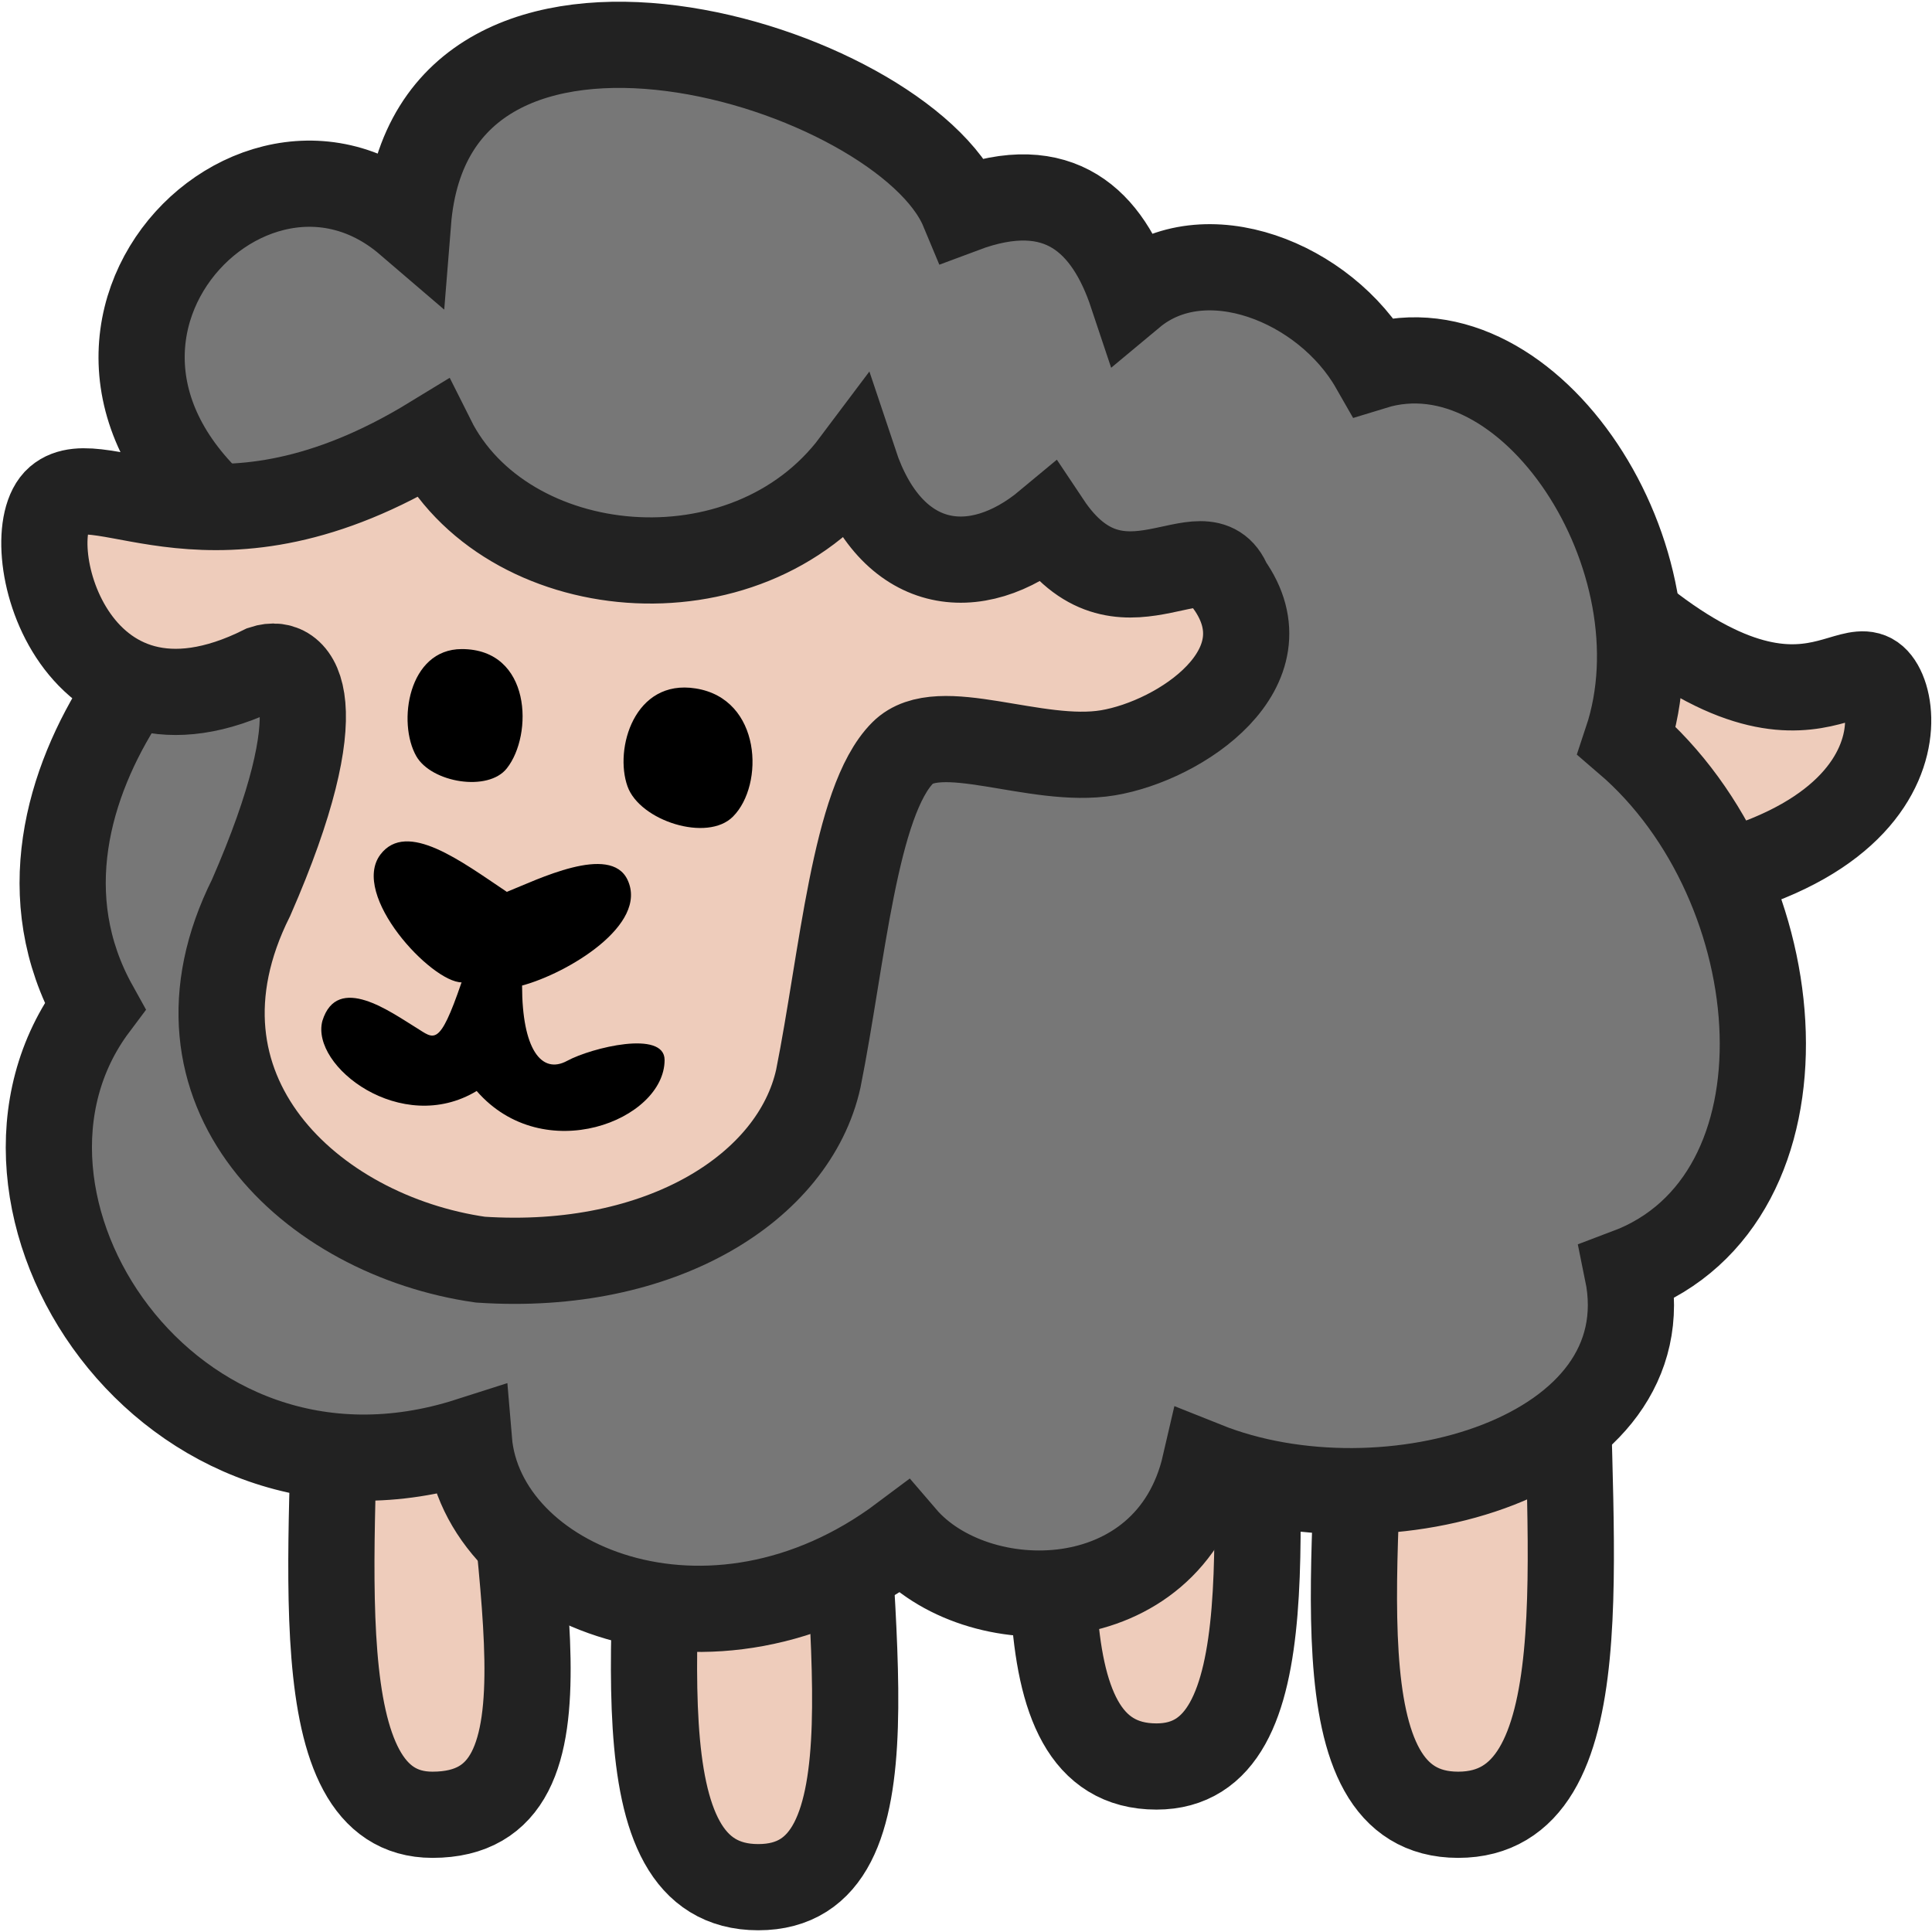
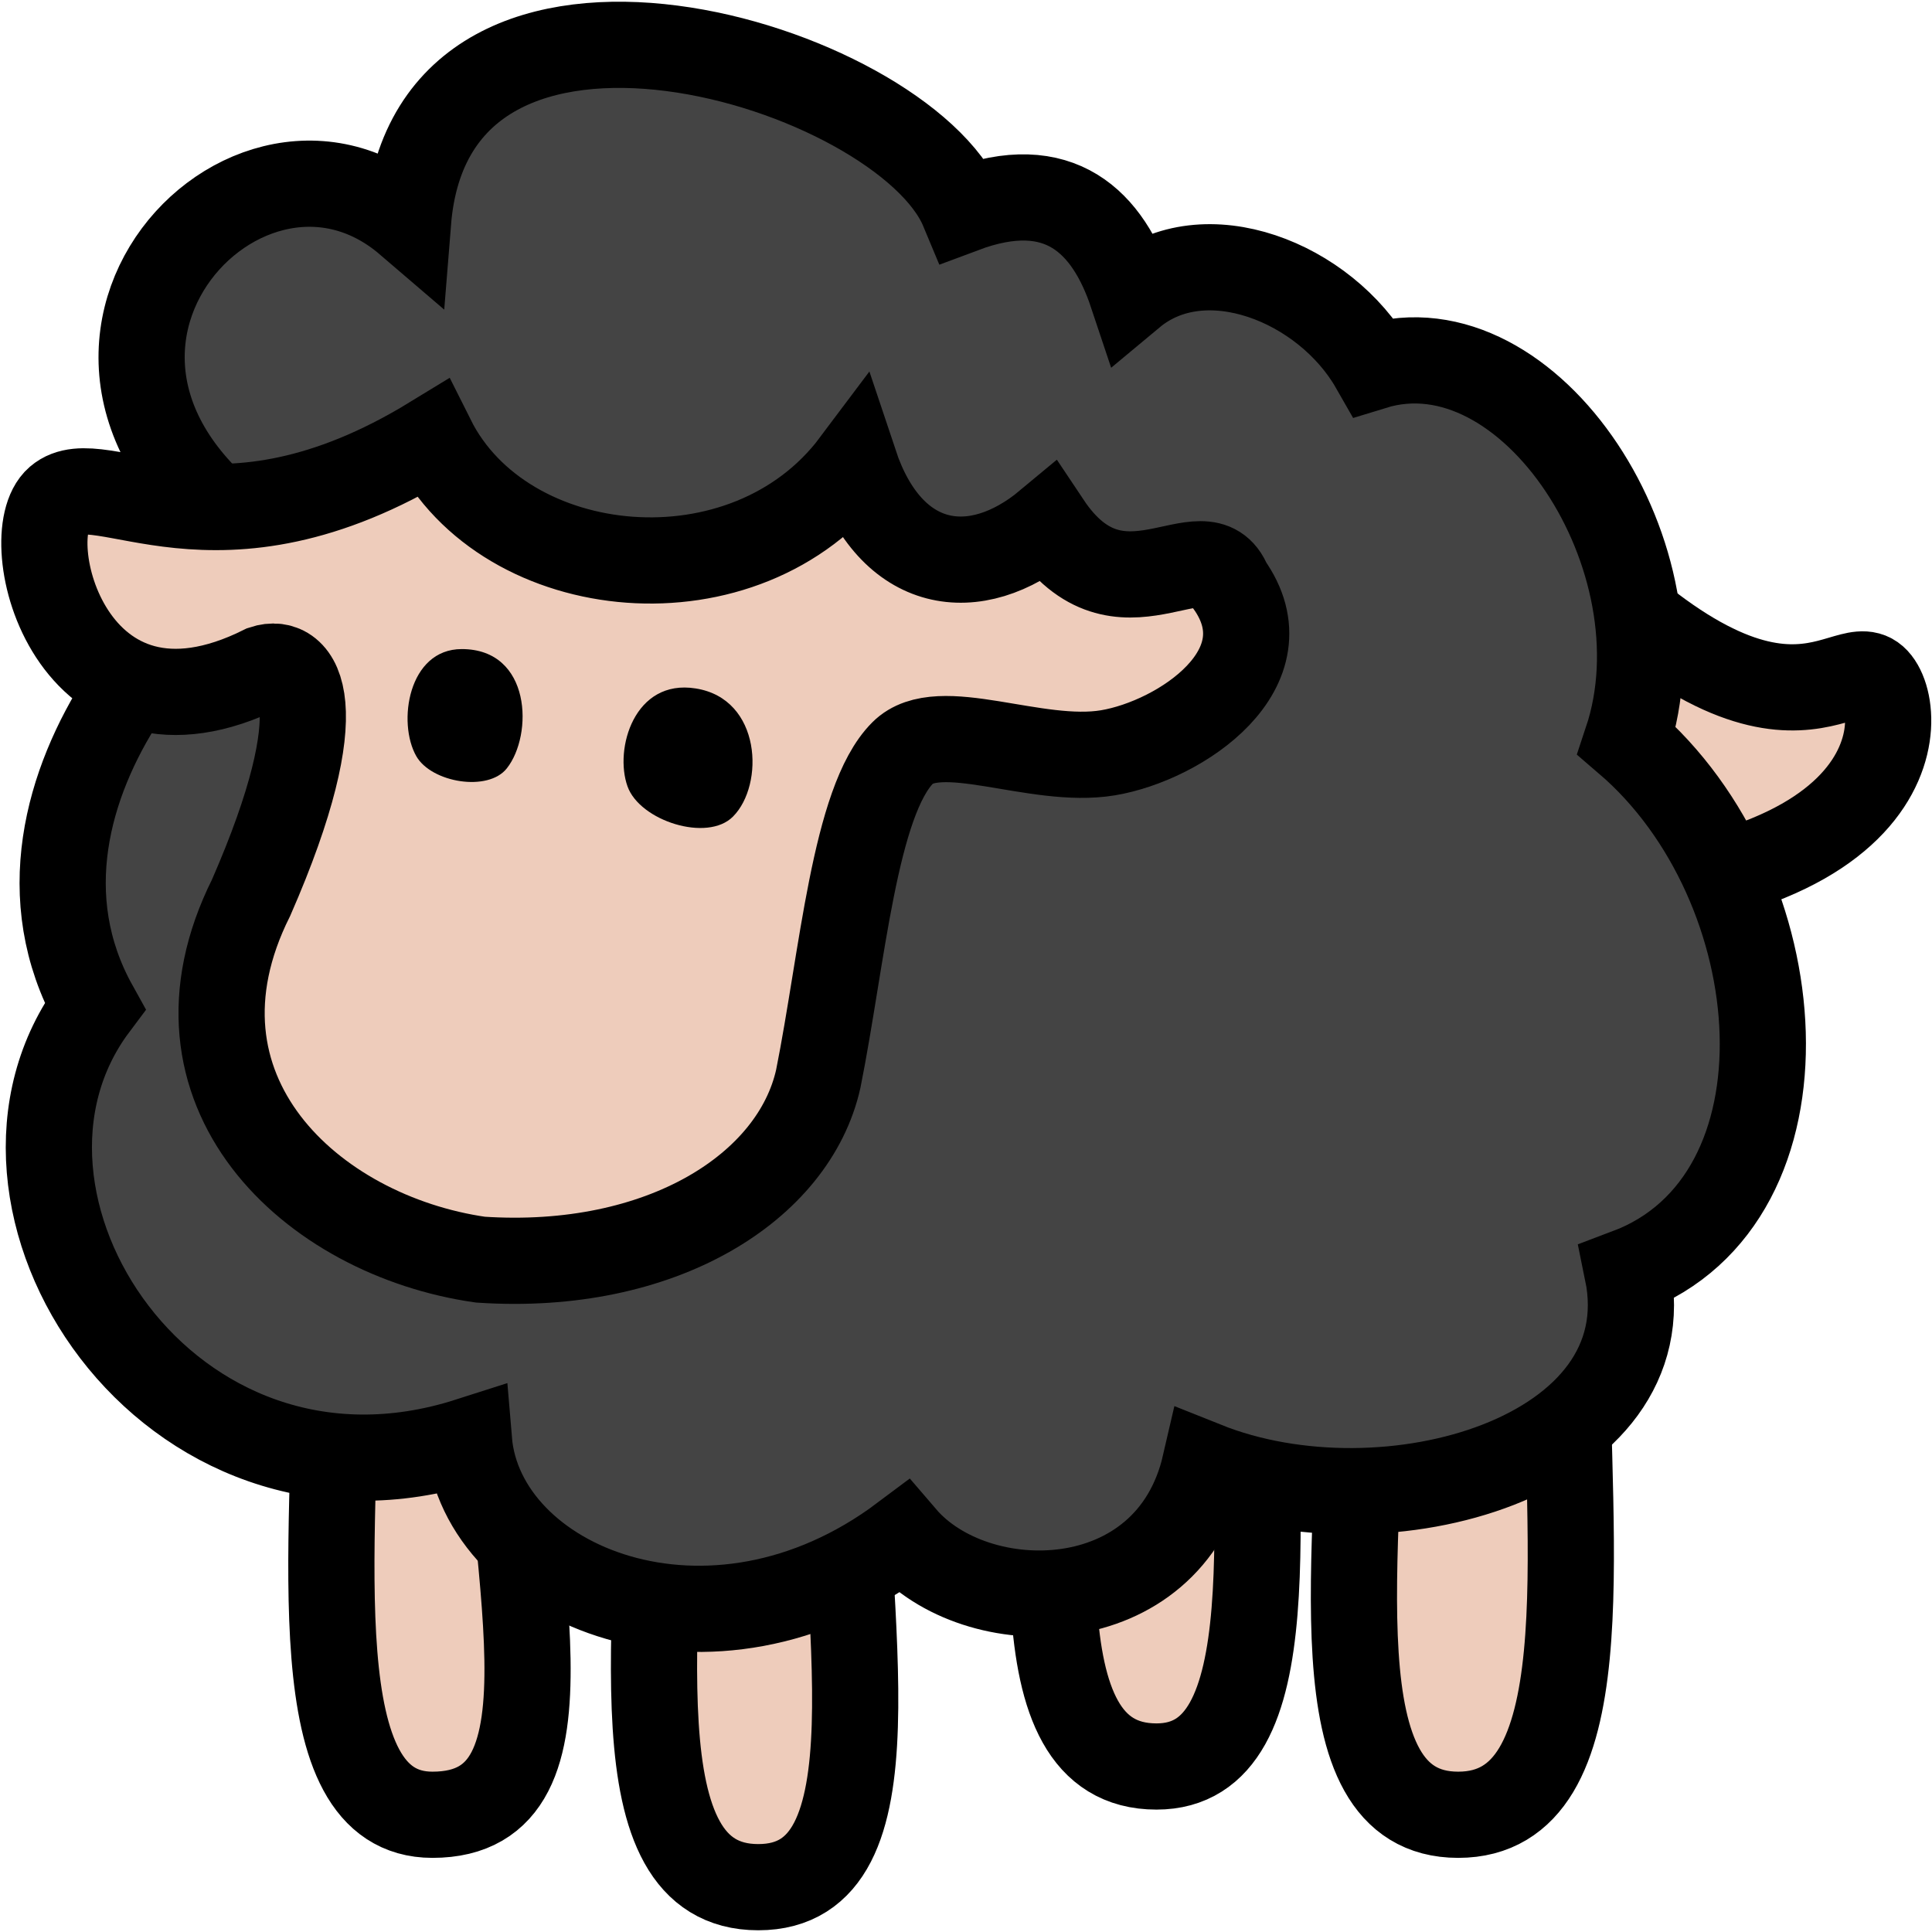
<svg xmlns="http://www.w3.org/2000/svg" viewBox="0 0 67.24 67.24" width="160" height="160">
-   <g stroke="#222" stroke-width="3">
+   <g stroke="#000" stroke-width="3">
    <path fill="#ecb" d="m52.85 17.38-1.68 13.86c15.54.42 15.21-6.61 14.07-7.62s-3.57 3.84-12.39-6.24zm-15.96 27.3c0 7.56-1.68 16.8 3.36 16.8 4.62 0 3.36-8.82 3.36-16.8zm10.5 1.68c0 7.56-1.68 16.8 3.36 16.8s3.78-9.24 3.78-16.8zm-35.7 0c0 7.56-1.26 16.8 3.36 16.8 5.46 0 2.52-8.82 2.52-16.8zm11.34 2.1c0 7.98-1.68 17.22 3.36 17.22s2.94-9.24 2.94-17.22z" />
-     <path fill="#777" d="M10 19.48c-10.92-6.3-1.68-16.8 4.2-11.76.84-10.5 17.22-5.46 19.32-.42 3.36-1.26 5.04.42 5.88 2.94 2.52-2.1 6.72-.42 8.4 2.52 5.46-1.68 10.92 6.72 8.82 13.02 5.88 5.04 6.72 15.96.02 18.48 1.32 6.43-8.4 9.24-14.7 6.72-1.26 5.46-7.98 5.46-10.5 2.52-6.72 5.04-14.7 1.68-15.12-3.36C5.82 53.5-1.74 41.74 3.3 35.02c-4.2-7.56 4.62-15.96 6.72-15.54z" />
-     <path fill="#ecb" d="M15.04 15.28c2.52 5.04 10.92 5.88 14.7.84 1.26 3.78 4.2 4.2 6.72 2.1 2.52 3.78 5.46 0 6.3 2.1 2.1 2.94-1.68 5.46-4.2 5.88s-5.88-1.26-7.14 0c-1.68 1.68-2.1 7.14-2.94 11.34-.84 3.78-5.46 6.72-11.76 6.3-5.88-.84-11.34-5.88-7.98-12.6 2.94-6.72 1.68-8.4.42-7.98-6.72 3.36-8.63-4.6-7.14-5.88 1.49-1.28 5.46 2.52 13.02-2.1z" />
+     <path fill="#444" d="M10 19.48c-10.92-6.3-1.68-16.8 4.2-11.76.84-10.5 17.22-5.46 19.32-.42 3.36-1.26 5.04.42 5.88 2.94 2.52-2.1 6.72-.42 8.4 2.52 5.46-1.68 10.92 6.72 8.82 13.02 5.88 5.04 6.72 15.96.02 18.48 1.32 6.43-8.4 9.24-14.7 6.72-1.26 5.46-7.98 5.46-10.5 2.52-6.72 5.04-14.7 1.68-15.12-3.36C5.82 53.5-1.74 41.74 3.3 35.02c-4.2-7.56 4.62-15.96 6.72-15.54z" />
+     <path fill="#ecb" d="m15.04 15.28c2.52 5.04 10.92 5.88 14.7 0.84 1.26 3.78 4.2 4.2 6.72 2.1 2.52 3.78 5.46 0 6.3 2.1 2.1 2.94-1.68 5.46-4.2 5.88s-5.88-1.26-7.14 0c-1.68 1.68-2.1 7.14-2.94 11.34-0.84 3.78-5.46 6.72-11.76 6.3-5.88-0.84-11.34-5.88-7.98-12.6 2.94-6.72 1.68-8.4 0.42-7.98-6.72 3.36-8.63-4.6-7.14-5.88s5.46 2.52 13.02-2.1z" />
  </g>
-   <path d="M14.49 26.32c.53.92 2.5 1.25 3.15.42.92-1.16.86-4.15-1.57-4.15-1.86 0-2.25 2.56-1.58 3.73zm7.35 1.05c.43 1.2 2.78 1.95 3.67 1.05 1.1-1.1 1-4.1-1.3-4.46-2.13-.34-2.84 2.1-2.37 3.41zm-5.78 6.83c-.78 2.28-.95 1.95-1.57 1.57-.87-.53-2.75-1.92-3.27-.24-.42 1.58 2.75 4.02 5.37 2.44 2.33 2.68 6.54 1.02 6.54-1.08 0-1.05-2.54-.43-3.39.03-.9.49-1.57-.42-1.57-2.62 1.57-.42 4.41-2.11 3.67-3.68-.6-1.27-3.15 0-4.2.42-1.57-1.05-3.48-2.51-4.4-1.3-1.06 1.41 1.77 4.45 2.83 4.45z" />
+   <path d="m14.49 26.32c0.53 0.92 2.5 1.25 3.15 0.42 0.92-1.16 0.86-4.15-1.57-4.15-1.86 0-2.25 2.56-1.58 3.73zm7.35 1.05c0.43 1.2 2.78 1.95 3.67 1.05 1.1-1.1 1-4.1-1.3-4.46-2.13-0.34-2.84 2.1-2.37 3.41z" />
</svg>
